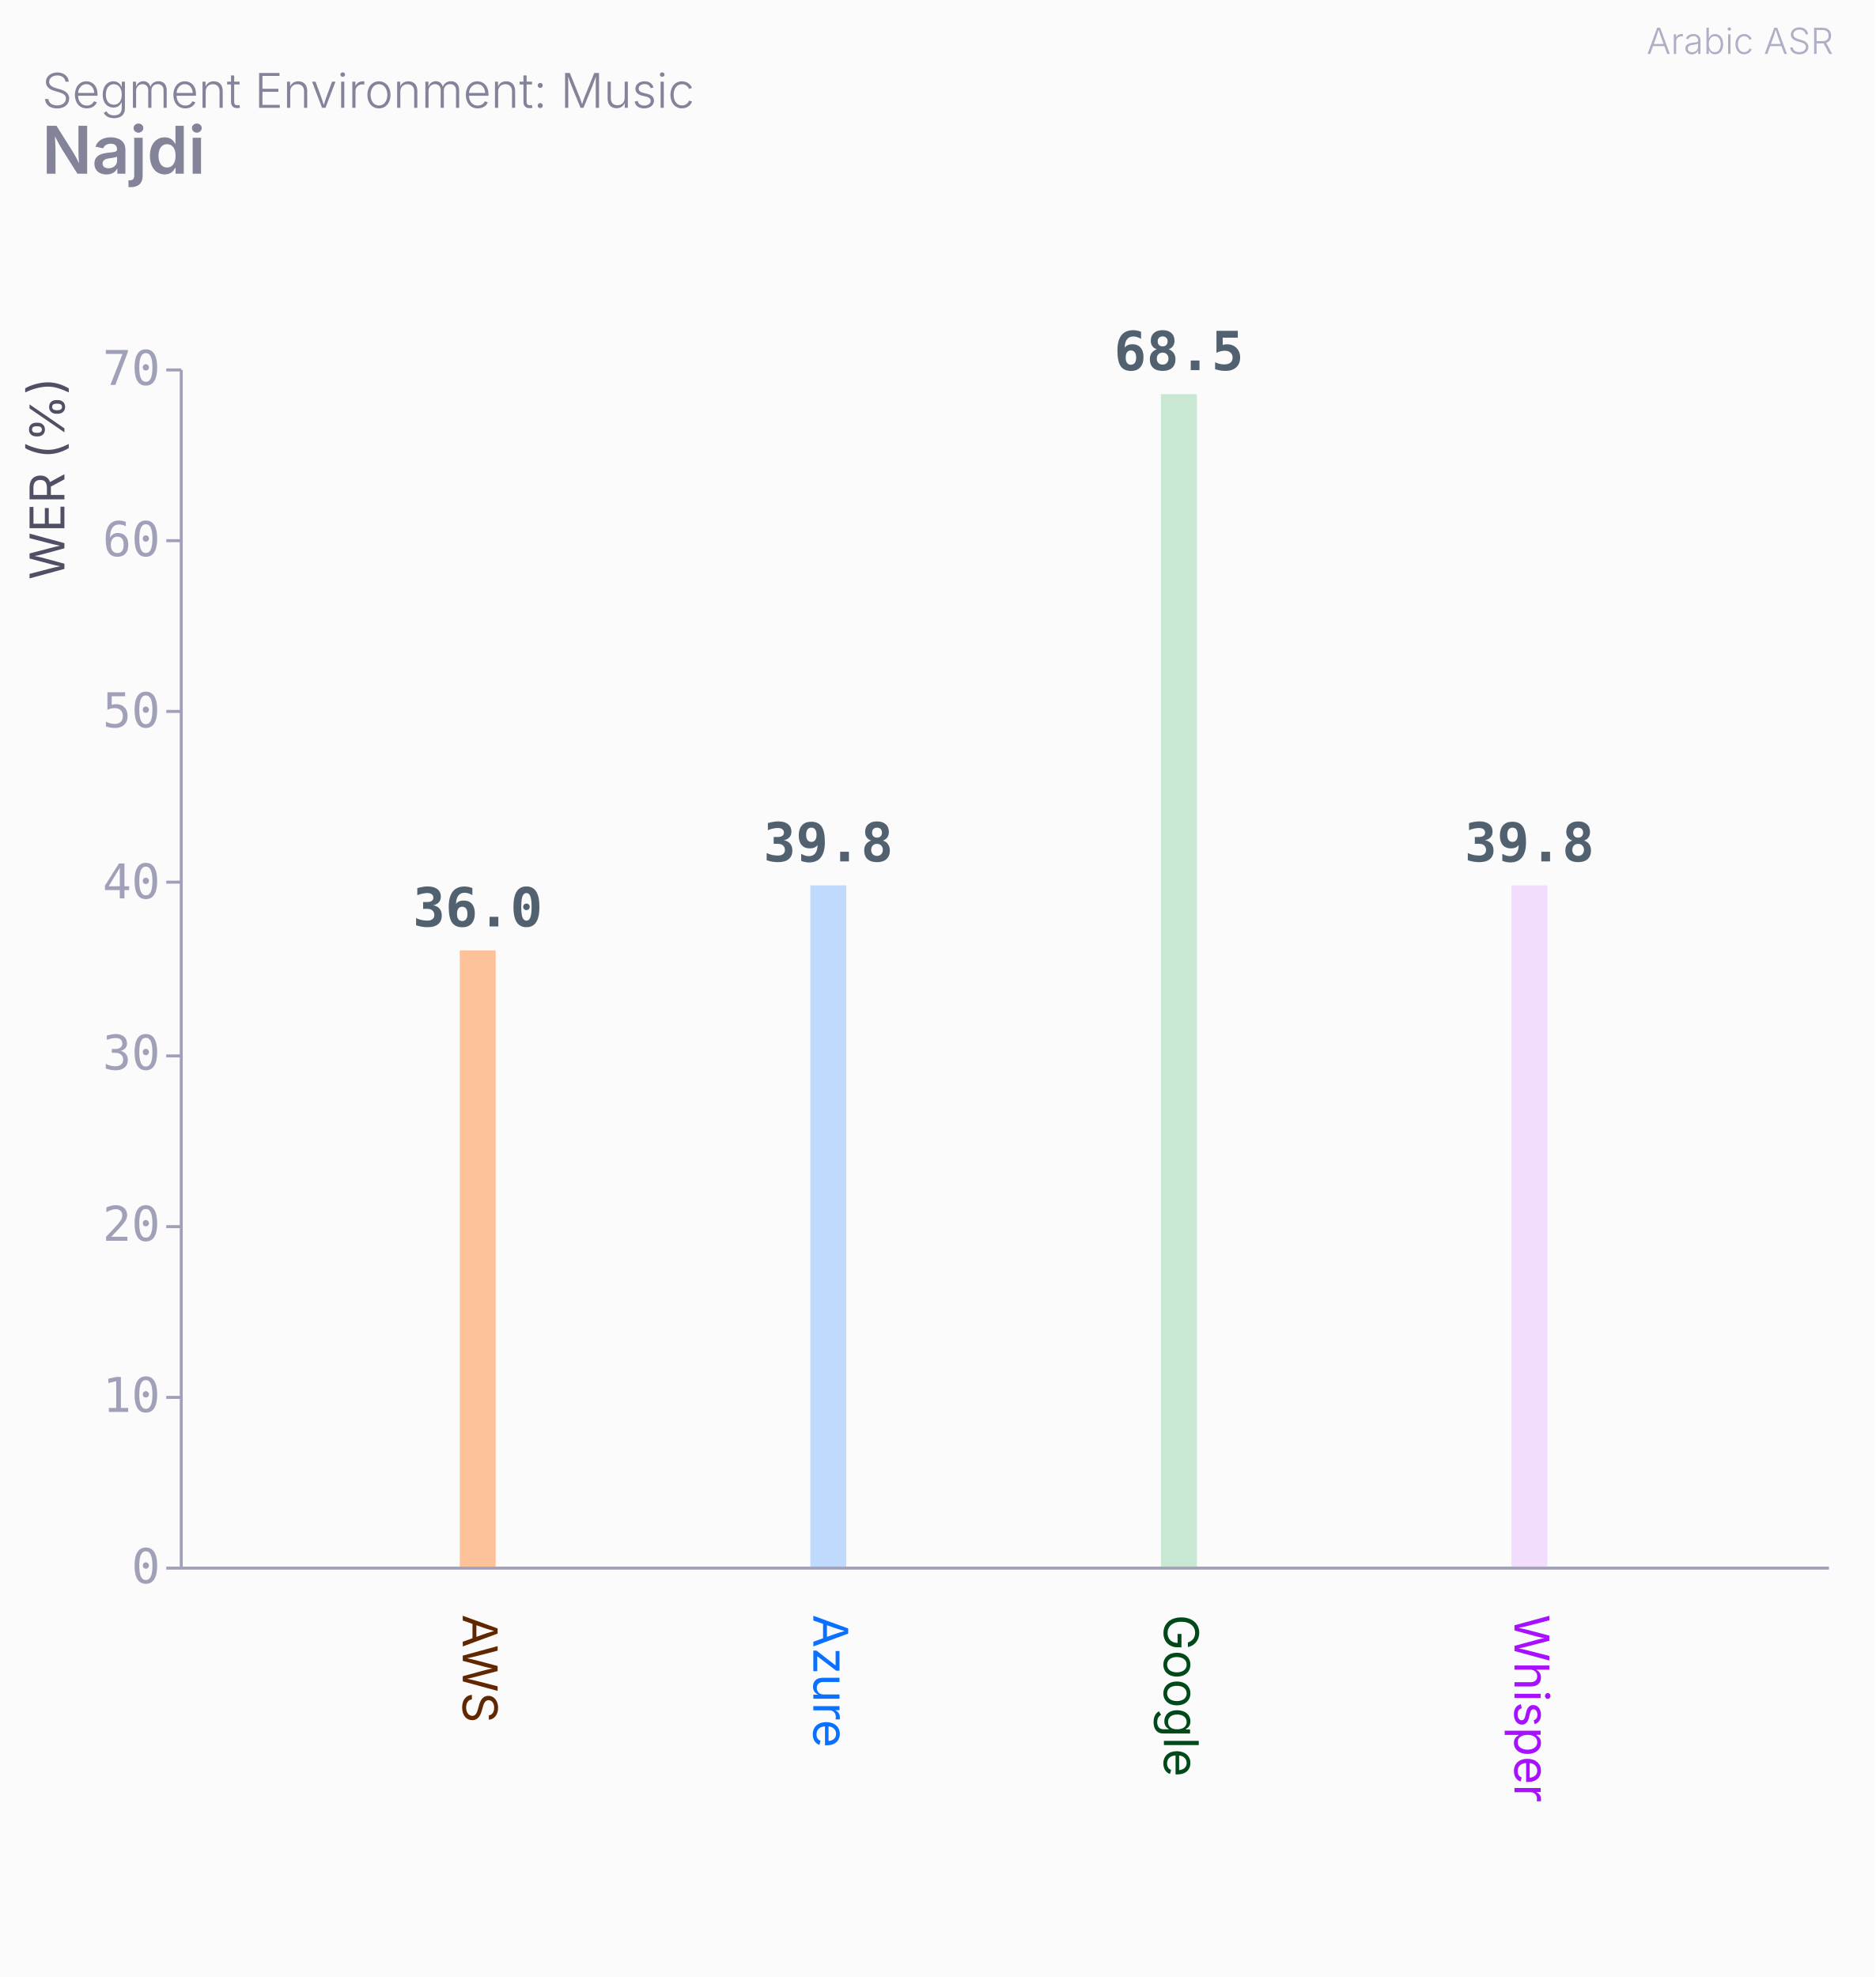
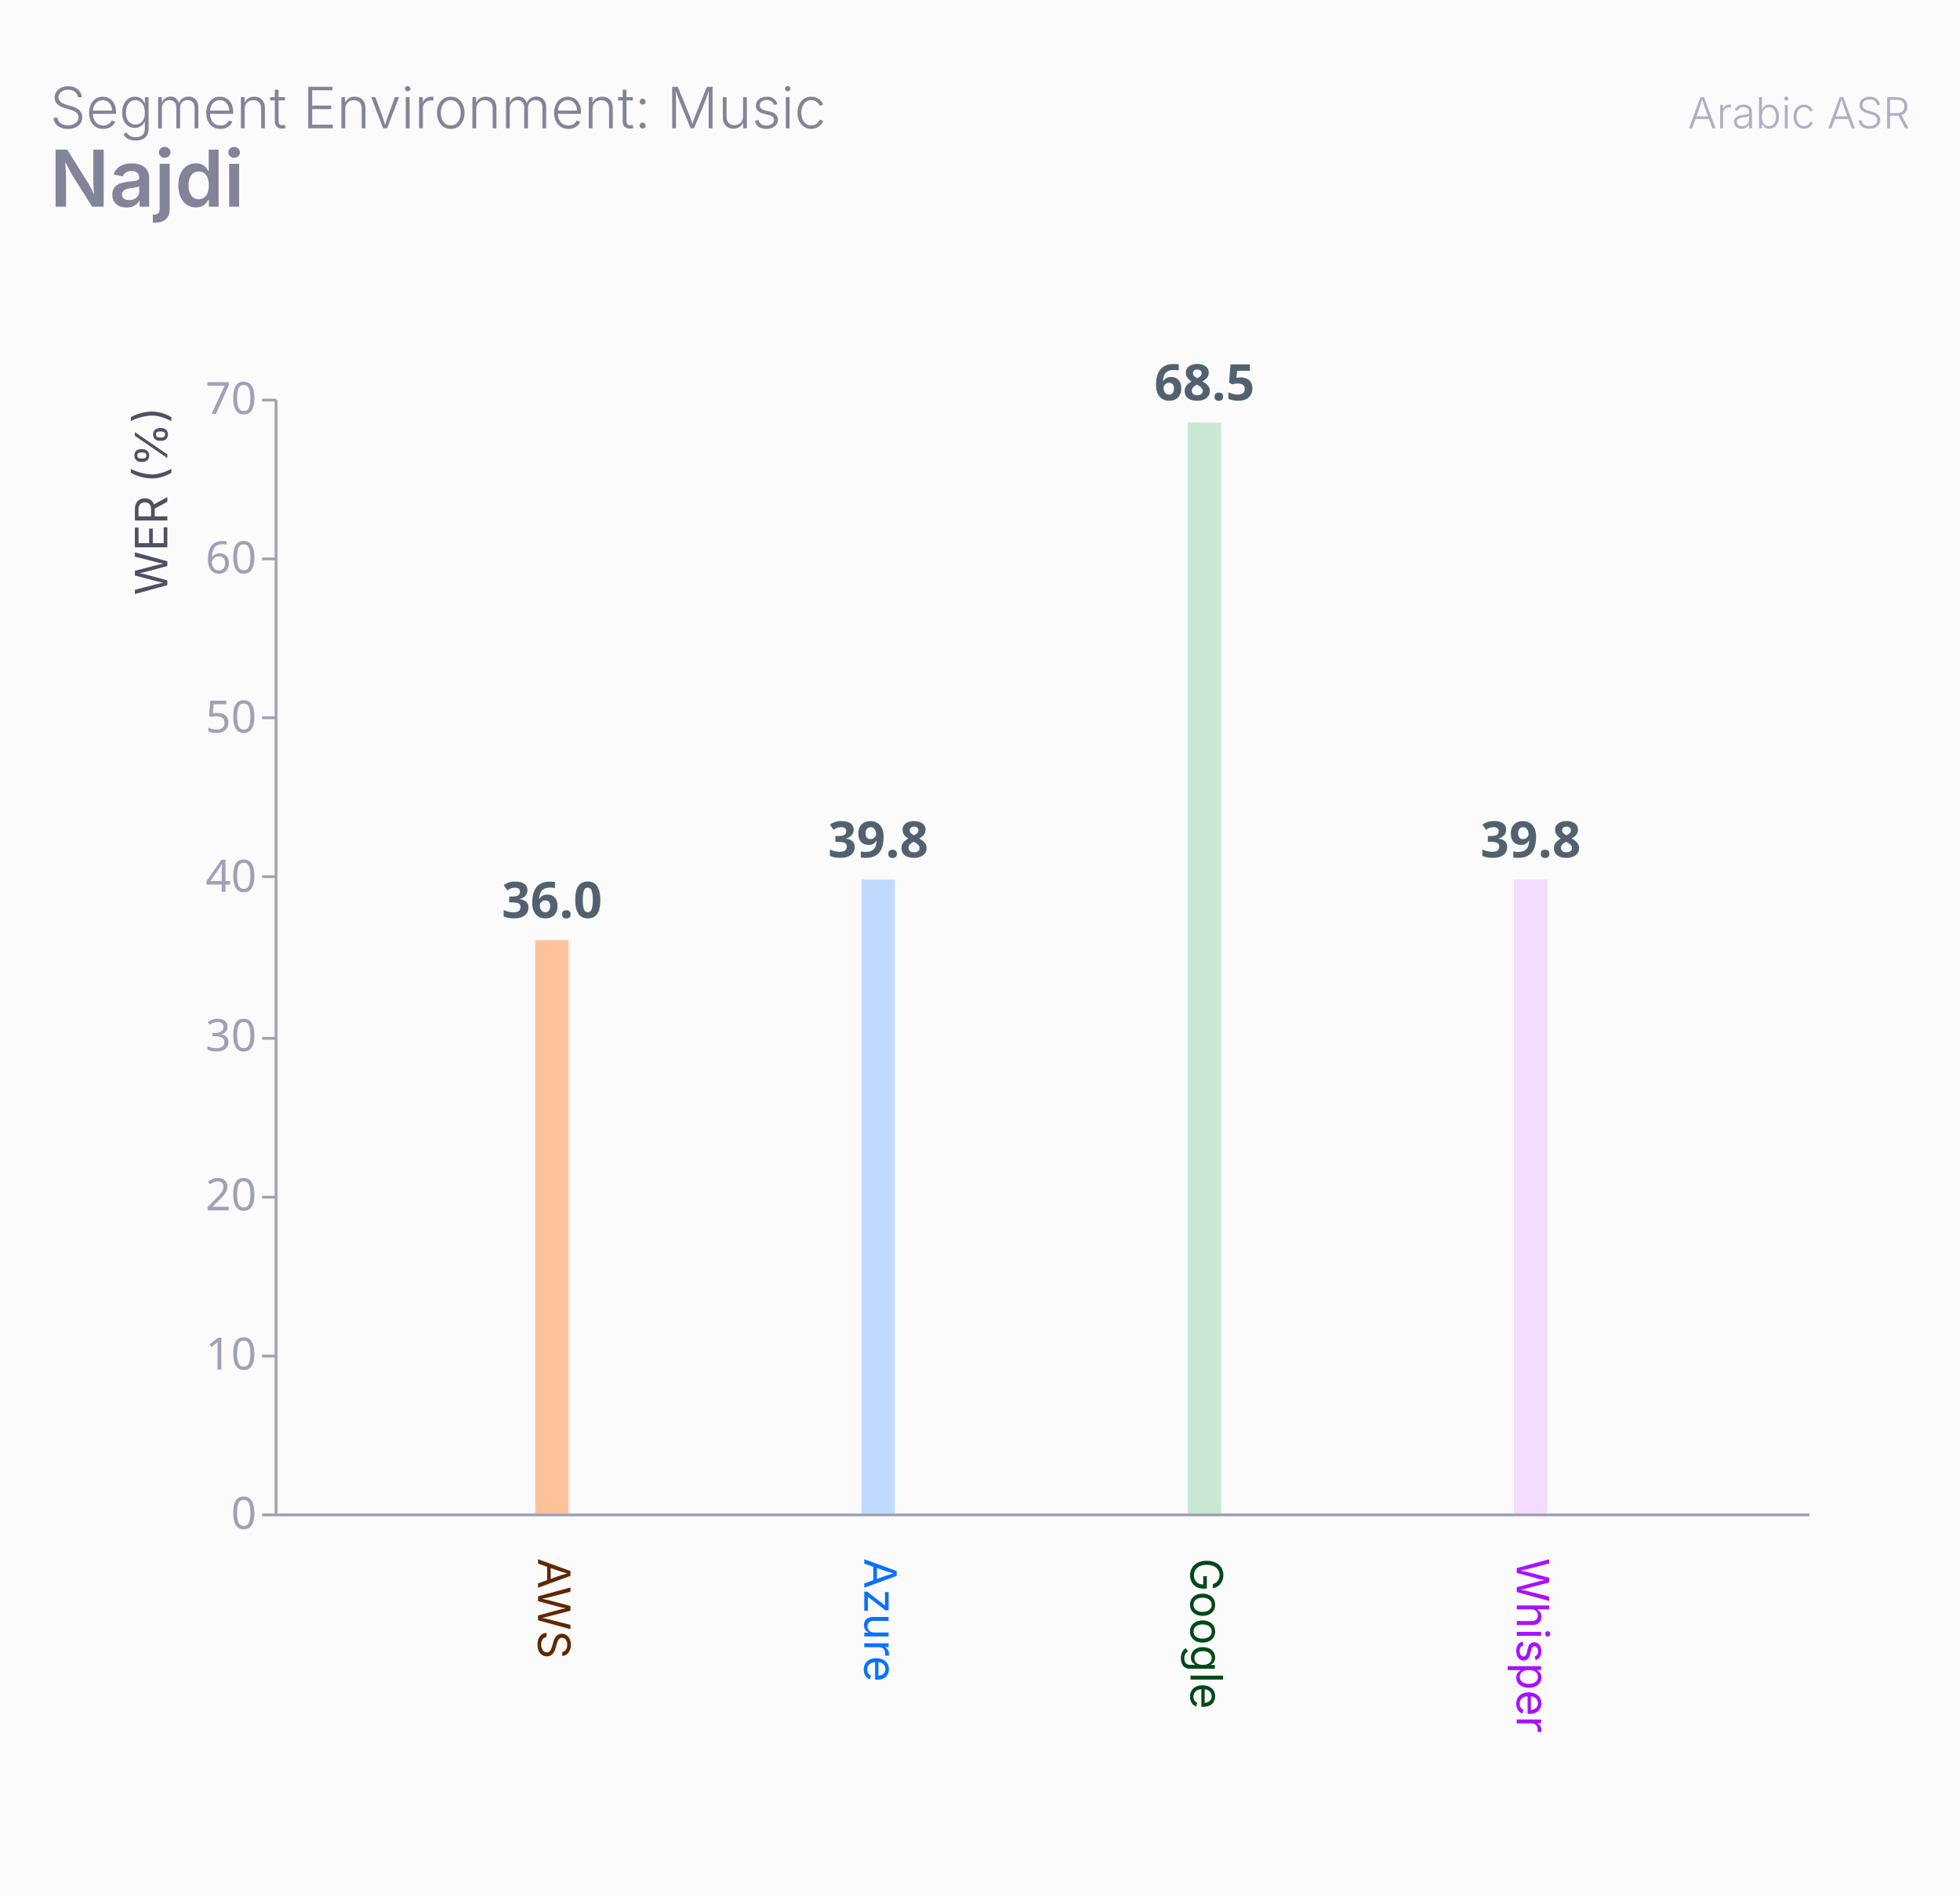
- <svg xmlns="http://www.w3.org/2000/svg" width="626" height="660">
-   <rect width="626" height="660" fill="#FBFBFB" />
-   <text x="612" y="18" text-anchor="end" font-family="Inter, system-ui, sans-serif" font-size="12" font-weight="300" fill="#aeaec6">Arabic ASR</text>
+ <svg xmlns="http://www.w3.org/2000/svg" width="550" height="532">
+   <rect width="550" height="532" fill="#FBFBFB" />
+   <text x="536" y="36" text-anchor="end" font-family="Inter, system-ui, sans-serif" font-size="12" font-weight="300" fill="#aeaec6">Arabic ASR</text>
  <text x="14" y="36" font-family="Inter, system-ui, sans-serif" font-size="16" font-weight="300" fill="#83839a">Segment Environment: Music</text>
  <text x="14" y="58" font-family="Inter, system-ui, sans-serif" font-size="22" font-weight="600" fill="#83839a">Najdi</text>
-   <svg y="72" version="1.1" class="marks" width="626" height="588" viewBox="0 0 626 588">
+   <svg y="72" version="1.1" class="marks" width="550" height="460" viewBox="0 0 626 588">
    <g fill="none" stroke-miterlimit="10" transform="translate(60,51)">
      <g class="mark-group role-frame root" role="graphics-object" aria-roledescription="group mark container">
        <g transform="translate(0,0)">
          <path class="background" aria-hidden="true" d="M0,0h550v400h-550Z" />
          <g>
            <g class="mark-group role-axis" aria-hidden="true">
              <g transform="translate(0.5,0.5)">
                <path class="background" aria-hidden="true" d="M0,0h0v0h0Z" pointer-events="none" />
                <g>
                  <g class="mark-rule role-axis-grid" pointer-events="none">
                    <line transform="translate(0,400)" x2="550" y2="0" stroke="rgba(255,255,255,0.07)" stroke-width="1" opacity="1" />
                    <line transform="translate(0,343)" x2="550" y2="0" stroke="rgba(255,255,255,0.07)" stroke-width="1" opacity="1" />
                    <line transform="translate(0,286)" x2="550" y2="0" stroke="rgba(255,255,255,0.07)" stroke-width="1" opacity="1" />
                    <line transform="translate(0,229)" x2="550" y2="0" stroke="rgba(255,255,255,0.07)" stroke-width="1" opacity="1" />
                    <line transform="translate(0,171)" x2="550" y2="0" stroke="rgba(255,255,255,0.07)" stroke-width="1" opacity="1" />
                    <line transform="translate(0,114)" x2="550" y2="0" stroke="rgba(255,255,255,0.07)" stroke-width="1" opacity="1" />
                    <line transform="translate(0,57)" x2="550" y2="0" stroke="rgba(255,255,255,0.07)" stroke-width="1" opacity="1" />
                    <line transform="translate(0,0)" x2="550" y2="0" stroke="rgba(255,255,255,0.07)" stroke-width="1" opacity="1" />
                  </g>
                </g>
                <path class="foreground" aria-hidden="true" d="" pointer-events="none" display="none" />
              </g>
            </g>
            <g class="mark-group role-axis" role="graphics-symbol" aria-roledescription="axis" aria-label="X-axis for a discrete scale with 4 values: AWS, Azure, Google, Whisper">
              <g transform="translate(0.5,400.5)">
                <path class="background" aria-hidden="true" d="M0,0h0v0h0Z" pointer-events="none" />
                <g>
                  <g class="mark-rule role-axis-domain" pointer-events="none">
                    <line transform="translate(0,0)" x2="550" y2="0" stroke="#a0a0b8" stroke-width="1" opacity="1" />
                  </g>
                </g>
                <path class="foreground" aria-hidden="true" d="" pointer-events="none" display="none" />
              </g>
            </g>
            <g class="mark-group role-axis" role="graphics-symbol" aria-roledescription="axis" aria-label="Y-axis titled 'WER (%)' for a linear scale with values from 0 to 70">
              <g transform="translate(0.5,0.5)">
                <path class="background" aria-hidden="true" d="M0,0h0v0h0Z" pointer-events="none" />
                <g>
                  <g class="mark-rule role-axis-tick" pointer-events="none">
                    <line transform="translate(0,400)" x2="-5" y2="0" stroke="#a0a0b8" stroke-width="1" opacity="1" />
                    <line transform="translate(0,343)" x2="-5" y2="0" stroke="#a0a0b8" stroke-width="1" opacity="1" />
                    <line transform="translate(0,286)" x2="-5" y2="0" stroke="#a0a0b8" stroke-width="1" opacity="1" />
                    <line transform="translate(0,229)" x2="-5" y2="0" stroke="#a0a0b8" stroke-width="1" opacity="1" />
                    <line transform="translate(0,171)" x2="-5" y2="0" stroke="#a0a0b8" stroke-width="1" opacity="1" />
                    <line transform="translate(0,114)" x2="-5" y2="0" stroke="#a0a0b8" stroke-width="1" opacity="1" />
                    <line transform="translate(0,57)" x2="-5" y2="0" stroke="#a0a0b8" stroke-width="1" opacity="1" />
                    <line transform="translate(0,0)" x2="-5" y2="0" stroke="#a0a0b8" stroke-width="1" opacity="1" />
                  </g>
                  <g class="mark-text role-axis-label" pointer-events="none">
-                     <text text-anchor="end" transform="translate(-7,405)" font-family="&quot;JetBrains Mono&quot;, monospace" font-size="16px" font-weight="400" fill="#a0a0b8" opacity="1">0</text>
-                     <text text-anchor="end" transform="translate(-7,347.8571)" font-family="&quot;JetBrains Mono&quot;, monospace" font-size="16px" font-weight="400" fill="#a0a0b8" opacity="1">10</text>
-                     <text text-anchor="end" transform="translate(-7,290.7143)" font-family="&quot;JetBrains Mono&quot;, monospace" font-size="16px" font-weight="400" fill="#a0a0b8" opacity="1">20</text>
-                     <text text-anchor="end" transform="translate(-7,233.5714)" font-family="&quot;JetBrains Mono&quot;, monospace" font-size="16px" font-weight="400" fill="#a0a0b8" opacity="1">30</text>
-                     <text text-anchor="end" transform="translate(-7,176.4286)" font-family="&quot;JetBrains Mono&quot;, monospace" font-size="16px" font-weight="400" fill="#a0a0b8" opacity="1">40</text>
-                     <text text-anchor="end" transform="translate(-7,119.2857)" font-family="&quot;JetBrains Mono&quot;, monospace" font-size="16px" font-weight="400" fill="#a0a0b8" opacity="1">50</text>
-                     <text text-anchor="end" transform="translate(-7,62.14286)" font-family="&quot;JetBrains Mono&quot;, monospace" font-size="16px" font-weight="400" fill="#a0a0b8" opacity="1">60</text>
-                     <text text-anchor="end" transform="translate(-7,5)" font-family="&quot;JetBrains Mono&quot;, monospace" font-size="16px" font-weight="400" fill="#a0a0b8" opacity="1">70</text>
+                     <text text-anchor="end" transform="translate(-7,405)" font-family="JetBrains Mono" font-size="16px" font-weight="400" fill="#a0a0b8" opacity="1">0</text>
+                     <text text-anchor="end" transform="translate(-7,347.8571)" font-family="JetBrains Mono" font-size="16px" font-weight="400" fill="#a0a0b8" opacity="1">10</text>
+                     <text text-anchor="end" transform="translate(-7,290.7143)" font-family="JetBrains Mono" font-size="16px" font-weight="400" fill="#a0a0b8" opacity="1">20</text>
+                     <text text-anchor="end" transform="translate(-7,233.5714)" font-family="JetBrains Mono" font-size="16px" font-weight="400" fill="#a0a0b8" opacity="1">30</text>
+                     <text text-anchor="end" transform="translate(-7,176.4286)" font-family="JetBrains Mono" font-size="16px" font-weight="400" fill="#a0a0b8" opacity="1">40</text>
+                     <text text-anchor="end" transform="translate(-7,119.2857)" font-family="JetBrains Mono" font-size="16px" font-weight="400" fill="#a0a0b8" opacity="1">50</text>
+                     <text text-anchor="end" transform="translate(-7,62.14286)" font-family="JetBrains Mono" font-size="16px" font-weight="400" fill="#a0a0b8" opacity="1">60</text>
+                     <text text-anchor="end" transform="translate(-7,5)" font-family="JetBrains Mono" font-size="16px" font-weight="400" fill="#a0a0b8" opacity="1">70</text>
                  </g>
                  <g class="mark-rule role-axis-domain" pointer-events="none">
                    <line transform="translate(0,400)" x2="0" y2="-400" stroke="#a0a0b8" stroke-width="1" opacity="1" />
                  </g>
                  <g class="mark-text role-axis-title" pointer-events="none">
                    <text text-anchor="start" transform="translate(-36,70) rotate(-90) translate(0,-3)" font-family="Inter, system-ui, sans-serif" font-size="16px" font-weight="400" fill="#505065" opacity="1">WER (%)</text>
                  </g>
                </g>
                <path class="foreground" aria-hidden="true" d="" pointer-events="none" display="none" />
              </g>
            </g>
            <g class="mark-rect role-mark layer_0_marks" role="graphics-object" aria-roledescription="rect mark container">
              <path aria-label="model: Google; wer: 68.5; barColor: rgba(189, 228, 202,0.82)" role="graphics-symbol" aria-roledescription="bar" d="M327.511,8.571h12v391.429h-12Z" fill="rgba(189, 228, 202,0.82)" stroke-width="0" />
              <path aria-label="model: AWS; wer: 36; barColor: rgba(255, 181, 133,0.82)" role="graphics-symbol" aria-roledescription="bar" d="M93.468,194.286h12v205.714h-12Z" fill="rgba(255, 181, 133,0.82)" stroke-width="0" />
              <path aria-label="model: Azure; wer: 39.8; barColor: rgba(179, 211, 255,0.82)" role="graphics-symbol" aria-roledescription="bar" d="M210.489,172.571h12v227.429h-12Z" fill="rgba(179, 211, 255,0.82)" stroke-width="0" />
              <path aria-label="model: Whisper; wer: 39.8; barColor: rgba(240, 215, 255,0.82)" role="graphics-symbol" aria-roledescription="bar" d="M444.532,172.571h12v227.429h-12Z" fill="rgba(240, 215, 255,0.82)" stroke-width="0" />
            </g>
            <g class="mark-text role-mark layer_1_marks" role="graphics-object" aria-roledescription="text mark container">
-               <text aria-label="model: Google; wer: 68.5" role="graphics-symbol" aria-roledescription="text mark" text-anchor="middle" transform="translate(333.5106,0.5714286)" font-family="&quot;JetBrains Mono&quot;, monospace" font-size="18px" font-weight="600" fill="#52616F">68.5</text>
-               <text aria-label="model: AWS; wer: 36" role="graphics-symbol" aria-roledescription="text mark" text-anchor="middle" transform="translate(99.46809,186.2857)" font-family="&quot;JetBrains Mono&quot;, monospace" font-size="18px" font-weight="600" fill="#52616F">36.0</text>
-               <text aria-label="model: Azure; wer: 39.8" role="graphics-symbol" aria-roledescription="text mark" text-anchor="middle" transform="translate(216.4894,164.5714)" font-family="&quot;JetBrains Mono&quot;, monospace" font-size="18px" font-weight="600" fill="#52616F">39.8</text>
-               <text aria-label="model: Whisper; wer: 39.8" role="graphics-symbol" aria-roledescription="text mark" text-anchor="middle" transform="translate(450.5319,164.5714)" font-family="&quot;JetBrains Mono&quot;, monospace" font-size="18px" font-weight="600" fill="#52616F">39.8</text>
+               <text aria-label="model: Google; wer: 68.5" role="graphics-symbol" aria-roledescription="text mark" text-anchor="middle" transform="translate(333.5106,0.5714286)" font-family="JetBrains Mono" font-size="18px" font-weight="600" fill="#52616F">68.5</text>
+               <text aria-label="model: AWS; wer: 36" role="graphics-symbol" aria-roledescription="text mark" text-anchor="middle" transform="translate(99.46809,186.2857)" font-family="JetBrains Mono" font-size="18px" font-weight="600" fill="#52616F">36.0</text>
+               <text aria-label="model: Azure; wer: 39.8" role="graphics-symbol" aria-roledescription="text mark" text-anchor="middle" transform="translate(216.4894,164.5714)" font-family="JetBrains Mono" font-size="18px" font-weight="600" fill="#52616F">39.8</text>
+               <text aria-label="model: Whisper; wer: 39.8" role="graphics-symbol" aria-roledescription="text mark" text-anchor="middle" transform="translate(450.5319,164.5714)" font-family="JetBrains Mono" font-size="18px" font-weight="600" fill="#52616F">39.8</text>
            </g>
            <g class="mark-text role-mark layer_2_marks" role="graphics-object" aria-roledescription="text mark container">
              <text aria-label="model: Google; labelColor: #004918" role="graphics-symbol" aria-roledescription="text mark" text-anchor="start" transform="translate(333.5106,400) rotate(90) translate(16,5)" font-family="Inter, system-ui, sans-serif" font-size="16px" font-weight="400" fill="#004918">Google</text>
              <text aria-label="model: AWS; labelColor: #612700" role="graphics-symbol" aria-roledescription="text mark" text-anchor="start" transform="translate(99.46809,400) rotate(90) translate(16,5)" font-family="Inter, system-ui, sans-serif" font-size="16px" font-weight="400" fill="#612700">AWS</text>
              <text aria-label="model: Azure; labelColor: #0a70ff" role="graphics-symbol" aria-roledescription="text mark" text-anchor="start" transform="translate(216.4894,400) rotate(90) translate(16,5)" font-family="Inter, system-ui, sans-serif" font-size="16px" font-weight="400" fill="#0a70ff">Azure</text>
              <text aria-label="model: Whisper; labelColor: #a811ff" role="graphics-symbol" aria-roledescription="text mark" text-anchor="start" transform="translate(450.5319,400) rotate(90) translate(16,5)" font-family="Inter, system-ui, sans-serif" font-size="16px" font-weight="400" fill="#a811ff">Whisper</text>
            </g>
          </g>
          <path class="foreground" aria-hidden="true" d="" display="none" />
        </g>
      </g>
    </g>
  </svg>
</svg>
